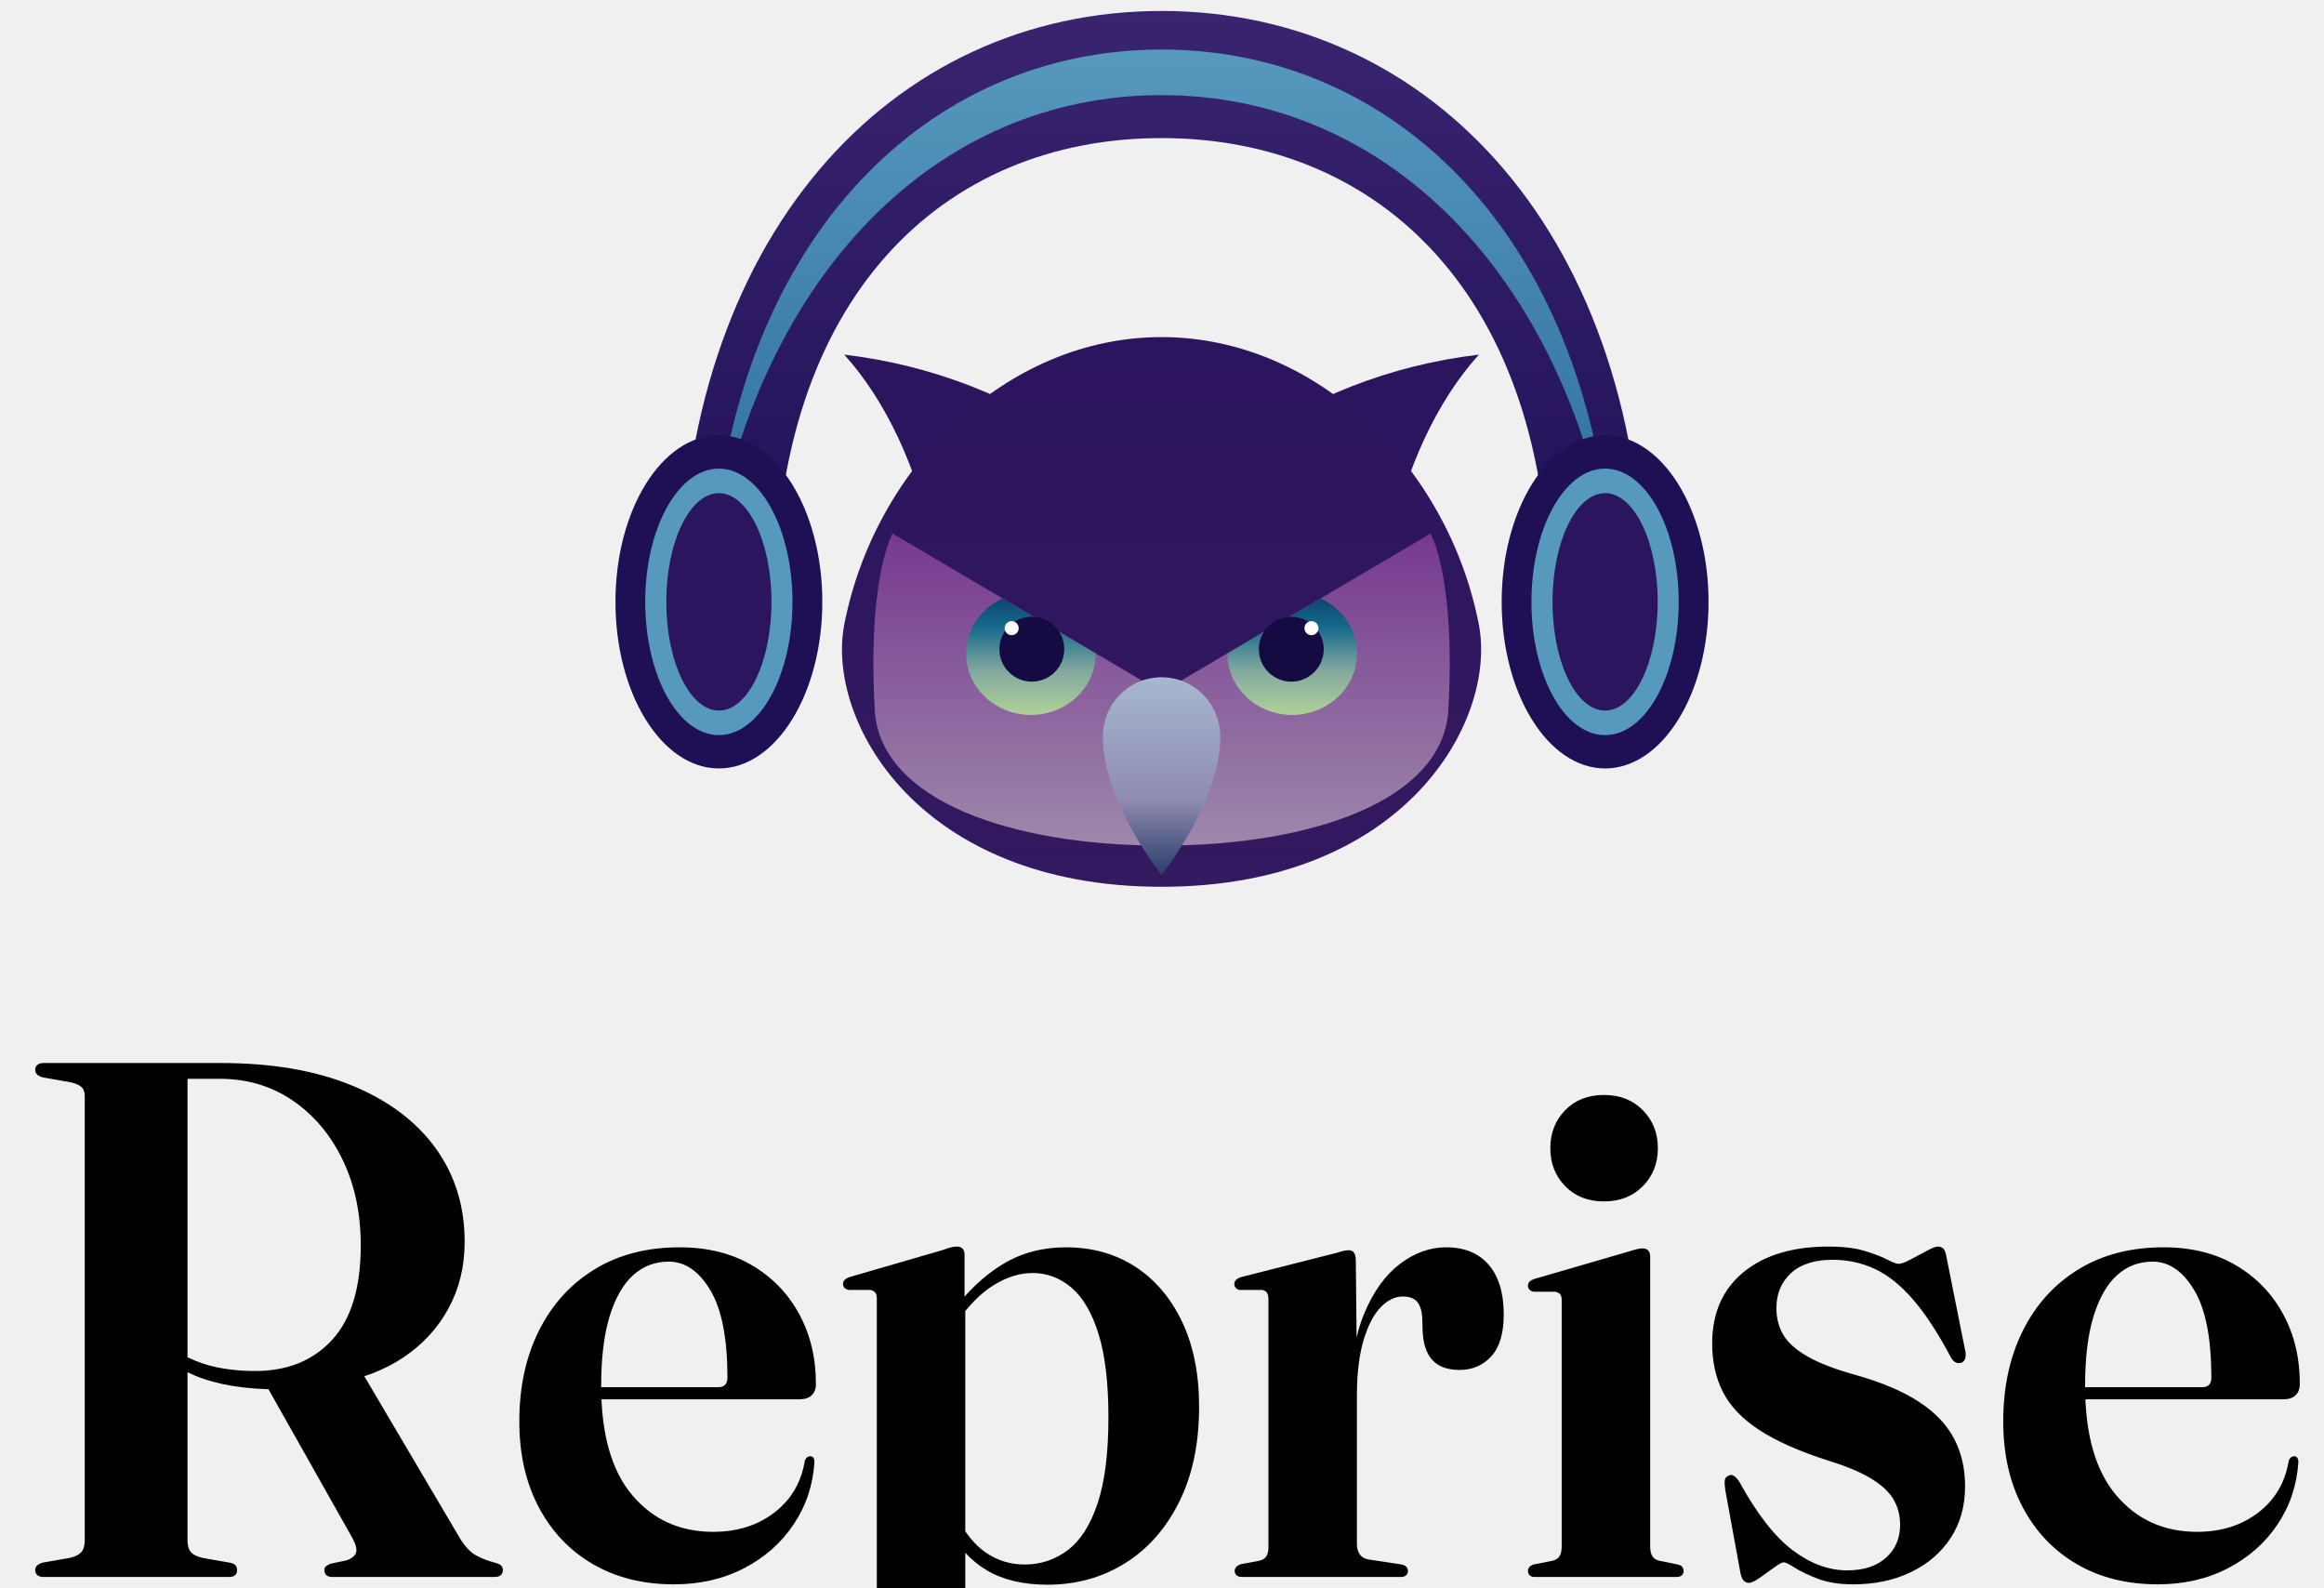
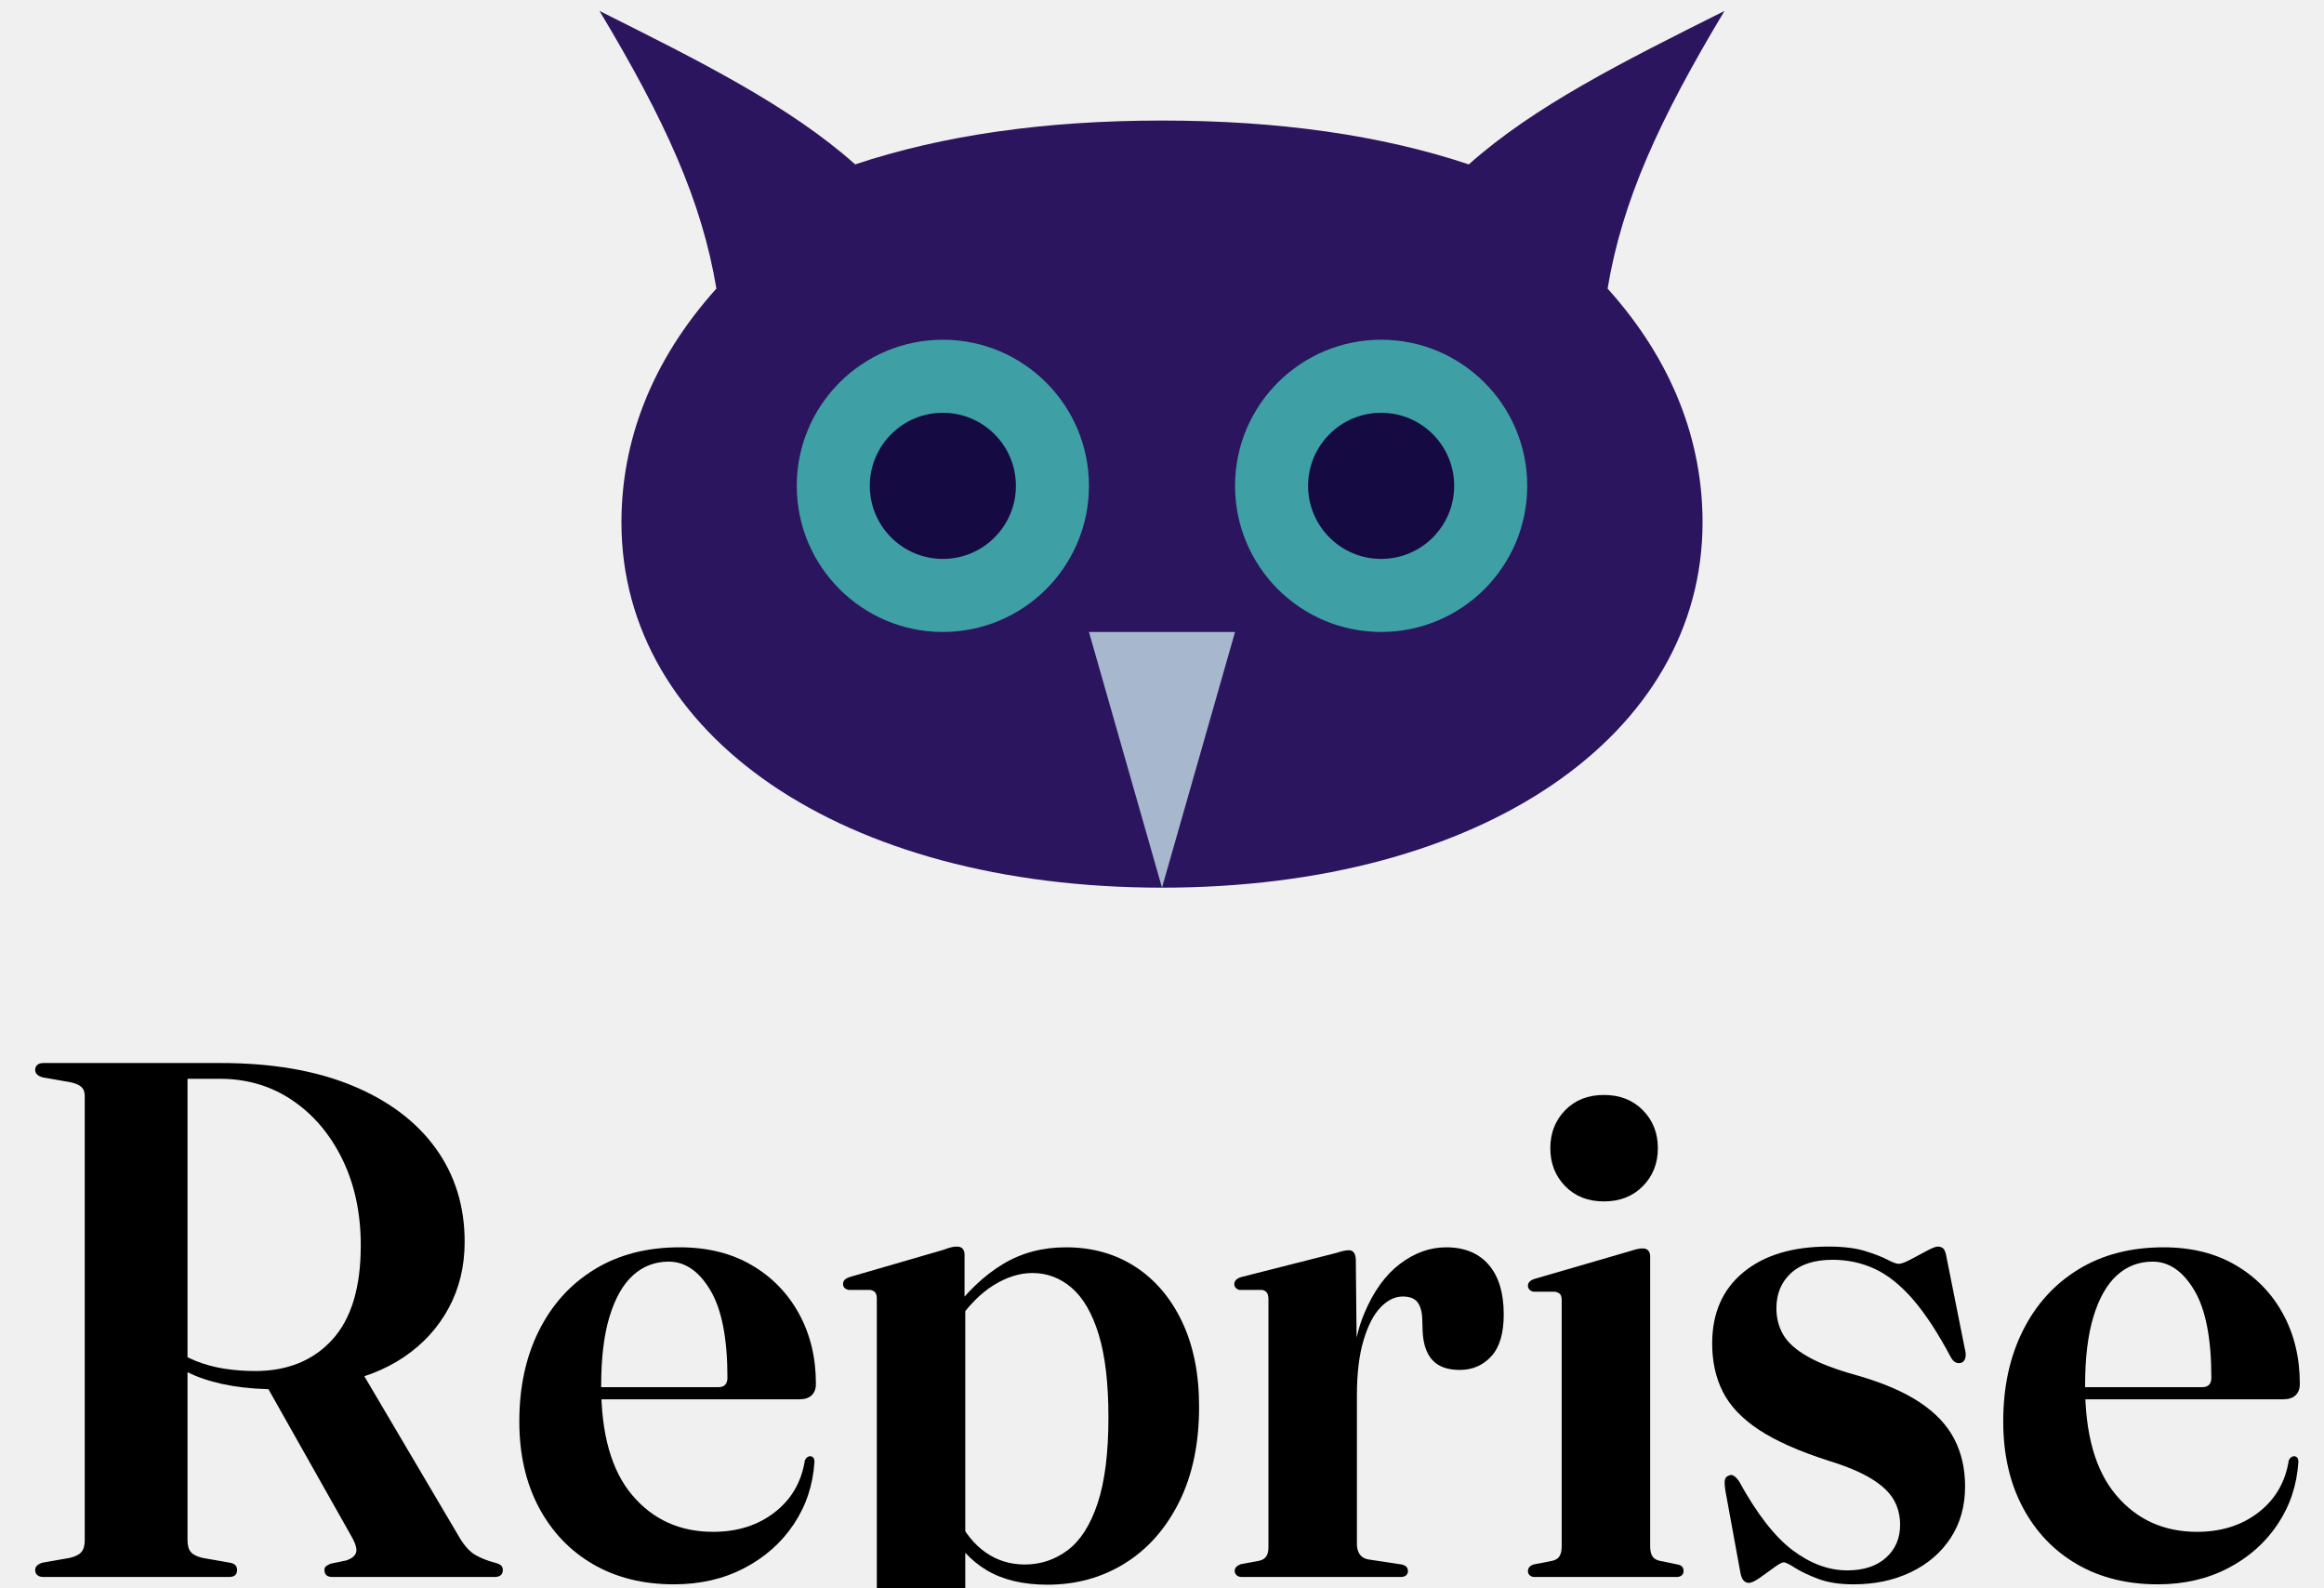
<svg xmlns="http://www.w3.org/2000/svg" viewBox="0 0 848.39 579.60" width="848.39" height="579.60">
-   <g id="rp-lv-o-mark" transform="translate(224.674 4) scale(0.32)">
-     <defs>
-       <linearGradient id="rp-lv-o-rp-band" x1="0" y1="1" x2="0" y2="0">
-         <stop offset="0" stop-color="#1F1056" />
-         <stop offset="1" stop-color="#3A2470" />
-       </linearGradient>
-       <linearGradient id="rp-lv-o-rp-sheen" x1="0" y1="1" x2="0" y2="0">
-         <stop offset="0" stop-color="#2E6E9E" />
-         <stop offset="1" stop-color="#5798BD" />
-       </linearGradient>
-       <linearGradient id="rp-lv-o-rp-head" x1="0" y1="0" x2="0" y2="1">
-         <stop offset="0" stop-color="#2B155E" />
-         <stop offset="1" stop-color="#33195F" />
-       </linearGradient>
-       <linearGradient id="rp-lv-o-rp-face" x1="0" y1="0" x2="0" y2="1">
-         <stop offset="0" stop-color="#76388F" />
-         <stop offset="1" stop-color="#9E88AB" />
-       </linearGradient>
-       <linearGradient id="rp-lv-o-rp-iris" x1="0" y1="0" x2="0" y2="1">
-         <stop offset="0" stop-color="#0B4670" />
-         <stop offset="0.25" stop-color="#176A8D" />
-         <stop offset="0.62" stop-color="#82A99E" />
-         <stop offset="1" stop-color="#B0D098" />
-       </linearGradient>
-       <linearGradient id="rp-lv-o-rp-beak" x1="0" y1="0" x2="0" y2="1">
-         <stop offset="0" stop-color="#A7B7CE" />
-         <stop offset="0.62" stop-color="#8E8CB2" />
-         <stop offset="1" stop-color="#2B3B69" />
-       </linearGradient>
-     </defs>
-     <g id="rp-lv-o-rp-g-band">
-       <path d="M 74 674 C 74 258 314 0 623 0 C 932 0 1173 258 1173 674              L 1065 674 C 1065 326 872 145 623 145 C 374 145 182 326 182 674 Z" fill="url(#rp-lv-o-rp-band)" />
-       <path d="M 112 612 C 140 258 356 44 623 44 C 890 44 1107 258 1135 612              C 1080 300 880 96 623 96 C 366 96 167 300 112 612 Z" fill="url(#rp-lv-o-rp-sheen)" />
-     </g>
-     <g id="rp-lv-o-rp-g-cups">
-       <ellipse cx="118" cy="674" rx="118" ry="190" fill="#1F1056" />
-       <ellipse cx="1129" cy="674" rx="118" ry="190" fill="#1F1056" />
-       <path fill="#5798BD" fill-rule="evenodd" d="M 118 522 A 84 152 0 1 1 117.9 522 Z M 118 552 A 58 122 0 1 0 118.1 552 Z" />
-       <path fill="#5798BD" fill-rule="evenodd" d="M 1129 522 A 84 152 0 1 1 1128.9 522 Z M 1129 552 A 58 122 0 1 0 1129.1 552 Z" />
-       <ellipse cx="118" cy="674" rx="60" ry="124" fill="#2B155E" />
-       <ellipse cx="1129" cy="674" rx="60" ry="124" fill="#2B155E" />
-     </g>
-     <g id="rp-lv-o-rp-g-tufts">
-       <path d="M 261 392 C 363 404 457 442 530 496              C 460 520 403 560 363 610 C 344 520 308 444 261 392 Z" fill="#2B155E" />
-       <path d="M 985 392 C 883 404 789 442 716 496              C 786 520 843 560 883 610 C 902 520 938 444 985 392 Z" fill="#2B155E" />
-     </g>
-     <path id="rp-lv-o-rp-head" fill="url(#rp-lv-o-rp-head)" d="M 623 372 C 800 372 950 520 985 700            C 1006 810 900 999 623 999 C 346 999 240 810 261 700            C 296 520 446 372 623 372 Z" />
-     <path id="rp-lv-o-rp-face" fill="url(#rp-lv-o-rp-face)" d="M 623 777 L 316 596            C 300 630 290 700 296 800            C 304 900 450 952 623 952            C 796 952 942 900 950 800            C 956 700 946 630 930 596 Z" />
-     <g id="rp-lv-o-rp-g-eyes">
-       <path fill="url(#rp-lv-o-rp-iris)" d="M 441.5 670.1 A 74 70 0 1 0 548 733 Z" />
-       <path fill="url(#rp-lv-o-rp-iris)" d="M 698 733 A 74 70 0 1 0 804.5 670.1 Z" />
-       <circle cx="475" cy="728" r="37" fill="#160A43" />
-       <circle cx="771" cy="728" r="37" fill="#160A43" />
-       <circle cx="452" cy="704" r="8" fill="#FFFFFF" />
-       <circle cx="794" cy="704" r="8" fill="#FFFFFF" />
-     </g>
-     <path id="rp-lv-o-rp-beak" fill="url(#rp-lv-o-rp-beak)" d="M 623 760 C 660 760 690 790 690 828            C 690 878 660 936 623 986            C 586 936 556 878 556 828            C 556 790 586 760 623 760 Z" />
+   <g id="rp-lv-o-mark" transform="translate(210.8607 -62.6667) scale(26.66667)">
+     <path id="rp-lv-o-rp-head" fill="#2B155E" d="M 8 4 C 9.6 4 11 4.2 12.2 4.6            C 13.1 3.8 14.3 3.2 15.7 2.5            C 14.8 4 14.3 5.1 14.1 6.3            C 15 7.3 15.4 8.4 15.4 9.5            C 15.4 12.4 12.4 14.5 8 14.5            C 3.6 14.5 0.6 12.4 0.6 9.5            C 0.6 8.4 1 7.3 1.9 6.3            C 1.7 5.1 1.2 4 0.3 2.5            C 1.7 3.2 2.9 3.8 3.8 4.6            C 5 4.2 6.4 4 8 4 Z" />
+     <circle cx="5" cy="9" r="2" fill="#3E9FA4" />
+     <circle cx="11" cy="9" r="2" fill="#3E9FA4" />
+     <circle cx="5" cy="9" r="1" fill="#160A43" />
+     <circle cx="11" cy="9" r="1" fill="#160A43" />
+     <path id="rp-lv-o-rp-beak" fill="#A7B7CE" d="M 7 11 L 9 11 L 8 14.5 Z" />
  </g>
  <g fill="currentColor" transform="translate(4 575.6)">
    <path transform="translate(0 0) scale(0.134 -0.134)" d="M1236 913Q1236 813 1192.5 732.5Q1149 652 1070.5 599.0Q992 546 883 527Q859 523 835.5 519.0Q812 515 787.5 513.0Q763 511 733 511Q660 511 603.0 520.5Q546 530 501.5 548.5Q457 567 421 594L429 631Q463 605 501.0 589.5Q539 574 580.5 567.5Q622 561 665 561Q797 561 875.0 646.0Q953 731 953 903Q953 1035 903.0 1137.5Q853 1240 766.5 1298.5Q680 1357 569 1357H481V100Q481 78 490.5 67.5Q500 57 522 52L596 39Q607 37 611.5 32.0Q616 27 616 19Q616 0 594 0H89Q78 0 72.0 5.0Q66 10 66 19Q66 33 86 39L160 52Q182 57 191.5 67.5Q201 78 201 100V1311Q201 1327 191.0 1335.5Q181 1344 160 1348L86 1361Q66 1367 66 1381Q66 1390 72.0 1395.0Q78 1400 89 1400H571Q780 1400 928.5 1339.0Q1077 1278 1156.5 1168.5Q1236 1059 1236 913ZM686 539 949 570 1224 104Q1244 72 1266.0 59.5Q1288 47 1318 39Q1330 36 1335.0 31.5Q1340 27 1340 19Q1340 10 1334.5 5.0Q1329 0 1317 0H876Q854 0 854 19Q854 26 858.0 29.0Q862 32 870 36L913 45Q935 52 940.0 66.0Q945 80 928 110Z" />
    <path transform="translate(180.89 0) scale(0.134 -0.134)" d="M843 526Q843 506 831.5 495.0Q820 484 798 484H199V517H577Q602 517 602 543Q602 703 555.5 781.0Q509 859 442 859Q386 859 345.0 822.0Q304 785 281.0 710.0Q258 635 258 521Q258 323 342.5 223.0Q427 123 563 123Q662 123 730.5 176.0Q799 229 813 318Q816 324 820.0 326.5Q824 329 827 329Q832 329 835.5 325.5Q839 322 839 313Q833 219 782.5 143.5Q732 68 647.5 24.0Q563 -20 456 -20Q330 -20 235.5 35.0Q141 90 88.0 190.0Q35 290 35 424Q35 564 88.5 671.0Q142 778 240.0 838.0Q338 898 472 898Q585 898 668.0 849.5Q751 801 797.0 717.0Q843 633 843 526Z" />
    <path transform="translate(300.676 0) scale(0.134 -0.134)" d="M354 878V752L356 741V-384Q356 -402 362.0 -411.5Q368 -421 382 -424L440 -434Q449 -437 452.5 -441.0Q456 -445 456 -452Q456 -459 451.0 -463.5Q446 -468 437 -468H47Q39 -468 34.0 -463.5Q29 -459 29 -452Q29 -445 33.5 -440.5Q38 -436 47 -433L89 -424Q103 -421 109.0 -411.5Q115 -402 115 -384V758Q115 769 111.0 774.5Q107 780 97 782H38Q30 784 26.5 788.0Q23 792 23 798Q23 805 27.5 809.5Q32 814 41 817L296 891Q312 897 319.5 898.5Q327 900 333 900Q344 900 349.0 894.0Q354 888 354 878ZM332 692 315 716Q382 806 458.0 852.0Q534 898 630 898Q737 898 818.5 845.5Q900 793 946.5 695.5Q993 598 993 464Q993 313 938.5 204.0Q884 95 790.5 37.0Q697 -21 580 -21Q481 -21 415.0 18.0Q349 57 306 137L334 163Q365 99 412.0 66.5Q459 34 518 34Q583 34 635.0 73.0Q687 112 716.5 200.5Q746 289 746 435Q746 574 719.5 660.5Q693 747 646.0 787.5Q599 828 539 828Q487 828 433.5 795.0Q380 762 332 692Z" />
    <path transform="translate(441.768 0) scale(0.134 -0.134)" d="M353 497Q353 630 390.5 719.0Q428 808 487.5 853.0Q547 898 613 898Q688 898 729.0 850.5Q770 803 770 715Q770 638 736.0 601.0Q702 564 650 564Q600 564 575.5 591.0Q551 618 549 671L548 703Q547 733 535.0 748.5Q523 764 495 764Q463 764 434.5 734.5Q406 705 388.0 644.5Q370 584 370 494ZM367 866 370 561V89Q370 73 377.5 62.0Q385 51 400 48L492 34Q501 32 505.0 27.5Q509 23 509 16Q509 9 504.0 4.5Q499 0 489 0H57Q47 0 42.0 5.0Q37 10 37 17Q37 23 41.5 27.5Q46 32 54 35L103 44Q117 47 123.0 56.0Q129 65 129 81V756Q129 768 125.0 774.0Q121 780 112 782H49Q43 784 39.5 788.0Q36 792 36 798Q36 804 40.5 809.0Q45 814 55 817L315 883Q327 887 334.5 888.5Q342 890 348 890Q357 890 361.5 884.0Q366 878 367 866Z" />
    <path transform="translate(548.556 0) scale(0.134 -0.134)" d="M372 873V84Q372 66 378.0 56.5Q384 47 398 44L447 34Q456 32 459.5 27.5Q463 23 463 16Q463 9 458.0 4.5Q453 0 444 0H57Q49 0 44.0 4.5Q39 9 39 16Q39 22 42.5 26.5Q46 31 54 34L105 44Q119 47 125.0 56.5Q131 66 131 84V753Q131 765 127.0 770.0Q123 775 113 777H54Q46 779 42.5 783.5Q39 788 39 793Q39 800 43.5 804.5Q48 809 57 812L315 887Q331 892 338.0 893.5Q345 895 352 895Q362 895 367.0 889.0Q372 883 372 873ZM246 1023Q181 1023 140.5 1064.5Q100 1106 100 1168Q100 1230 140.5 1271.5Q181 1313 246 1313Q311 1313 352.0 1271.5Q393 1230 393 1168Q393 1106 352.0 1064.5Q311 1023 246 1023Z" />
    <path transform="translate(615.546 0) scale(0.134 -0.134)" d="M409 18Q476 18 514.5 52.5Q553 87 553 142Q553 180 535.5 210.5Q518 241 475.0 267.5Q432 294 357 317Q236 356 167.5 401.5Q99 447 70.0 504.5Q41 562 41 636Q41 760 126.0 830.0Q211 900 358 900Q418 900 457.0 888.0Q496 876 518.0 864.5Q540 853 549 853Q559 853 581.0 864.5Q603 876 625.0 888.0Q647 900 656 900Q663 900 669.0 896.0Q675 892 678 878L729 623Q733 608 731.0 598.0Q729 588 721 584Q713 581 705.5 584.0Q698 587 692 597Q639 697 588.5 755.5Q538 814 484.5 839.0Q431 864 369 864Q295 864 255.5 827.5Q216 791 216 732Q216 692 234.5 660.0Q253 628 301.0 600.5Q349 573 436 549Q541 519 606.0 476.0Q671 433 700.5 376.0Q730 319 730 247Q730 166 690.5 106.0Q651 46 582.0 13.0Q513 -20 426 -20Q369 -20 329.5 -5.0Q290 10 266.5 25.0Q243 40 236 40Q229 40 210.0 26.0Q191 12 171.0 -2.0Q151 -16 141 -16Q133 -16 127.0 -10.0Q121 -4 118 11L77 235Q74 255 75.5 264.0Q77 273 86 276Q93 280 100.0 275.5Q107 271 114 261Q187 128 260.0 73.0Q333 18 409 18Z" />
    <path transform="translate(722.602 0) scale(0.134 -0.134)" d="M843 526Q843 506 831.5 495.0Q820 484 798 484H199V517H577Q602 517 602 543Q602 703 555.5 781.0Q509 859 442 859Q386 859 345.0 822.0Q304 785 281.0 710.0Q258 635 258 521Q258 323 342.5 223.0Q427 123 563 123Q662 123 730.5 176.0Q799 229 813 318Q816 324 820.0 326.5Q824 329 827 329Q832 329 835.5 325.5Q839 322 839 313Q833 219 782.5 143.5Q732 68 647.5 24.0Q563 -20 456 -20Q330 -20 235.5 35.0Q141 90 88.0 190.0Q35 290 35 424Q35 564 88.5 671.0Q142 778 240.0 838.0Q338 898 472 898Q585 898 668.0 849.5Q751 801 797.0 717.0Q843 633 843 526Z" />
  </g>
</svg>
